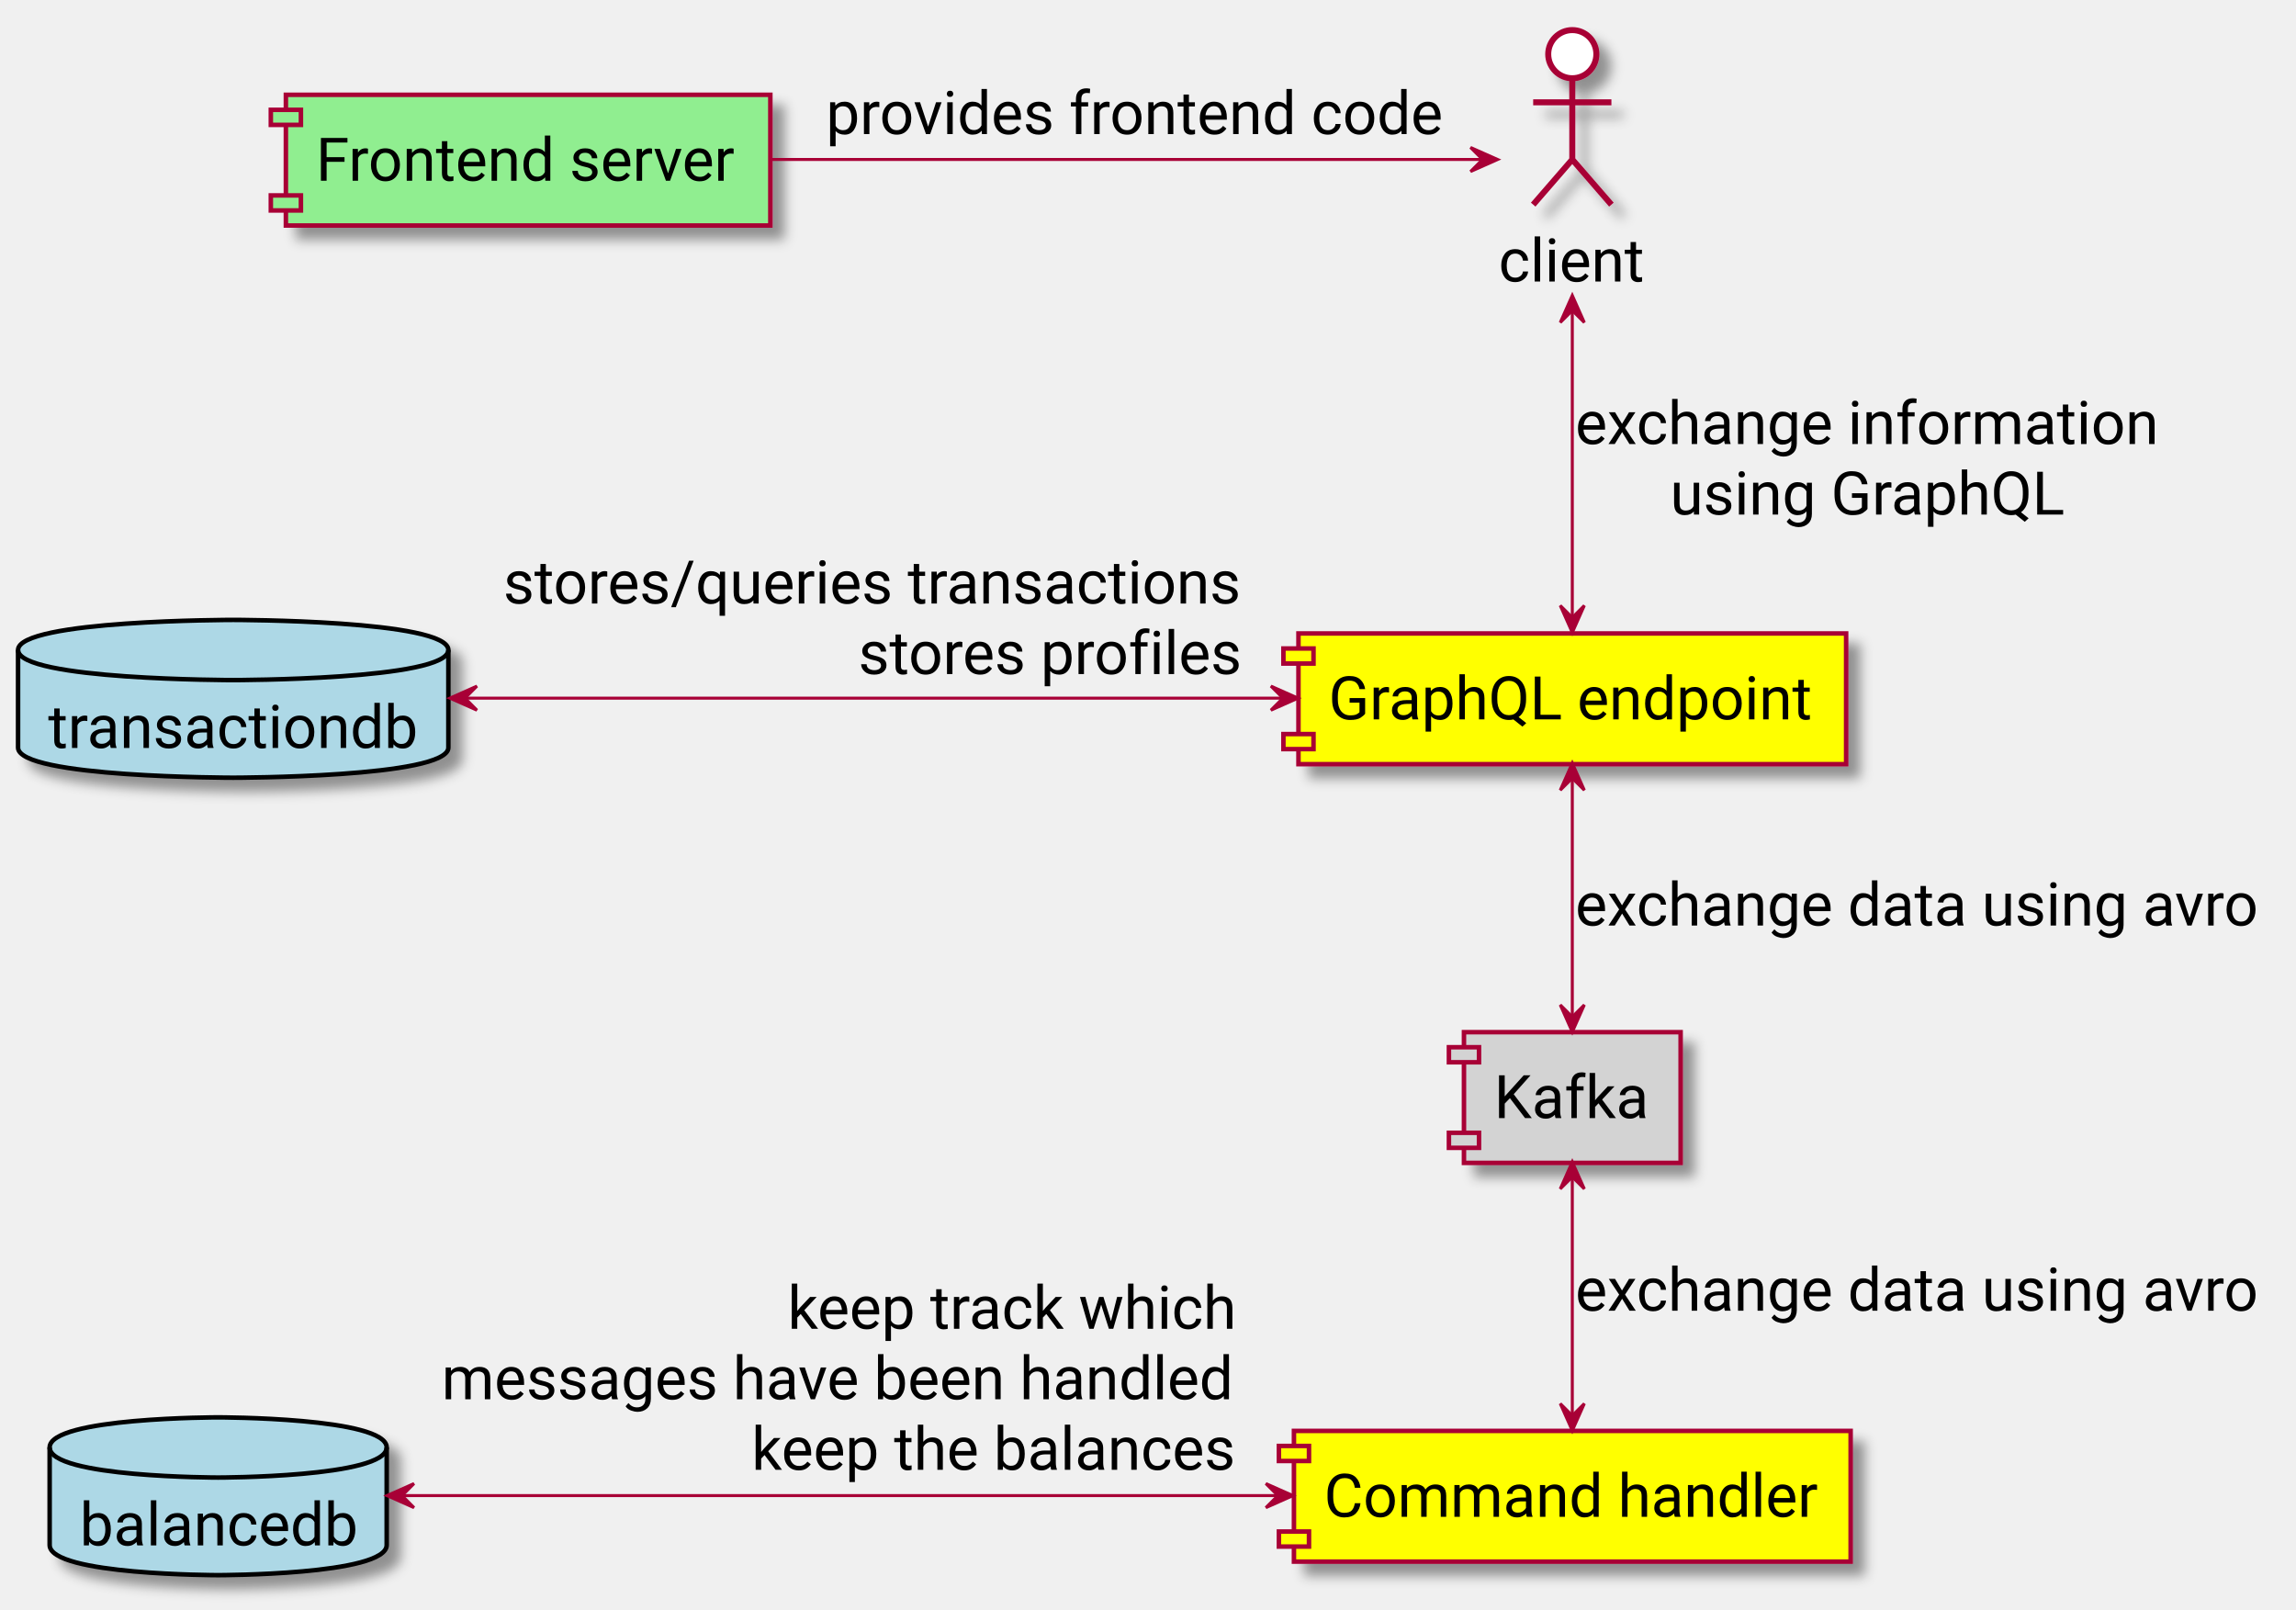
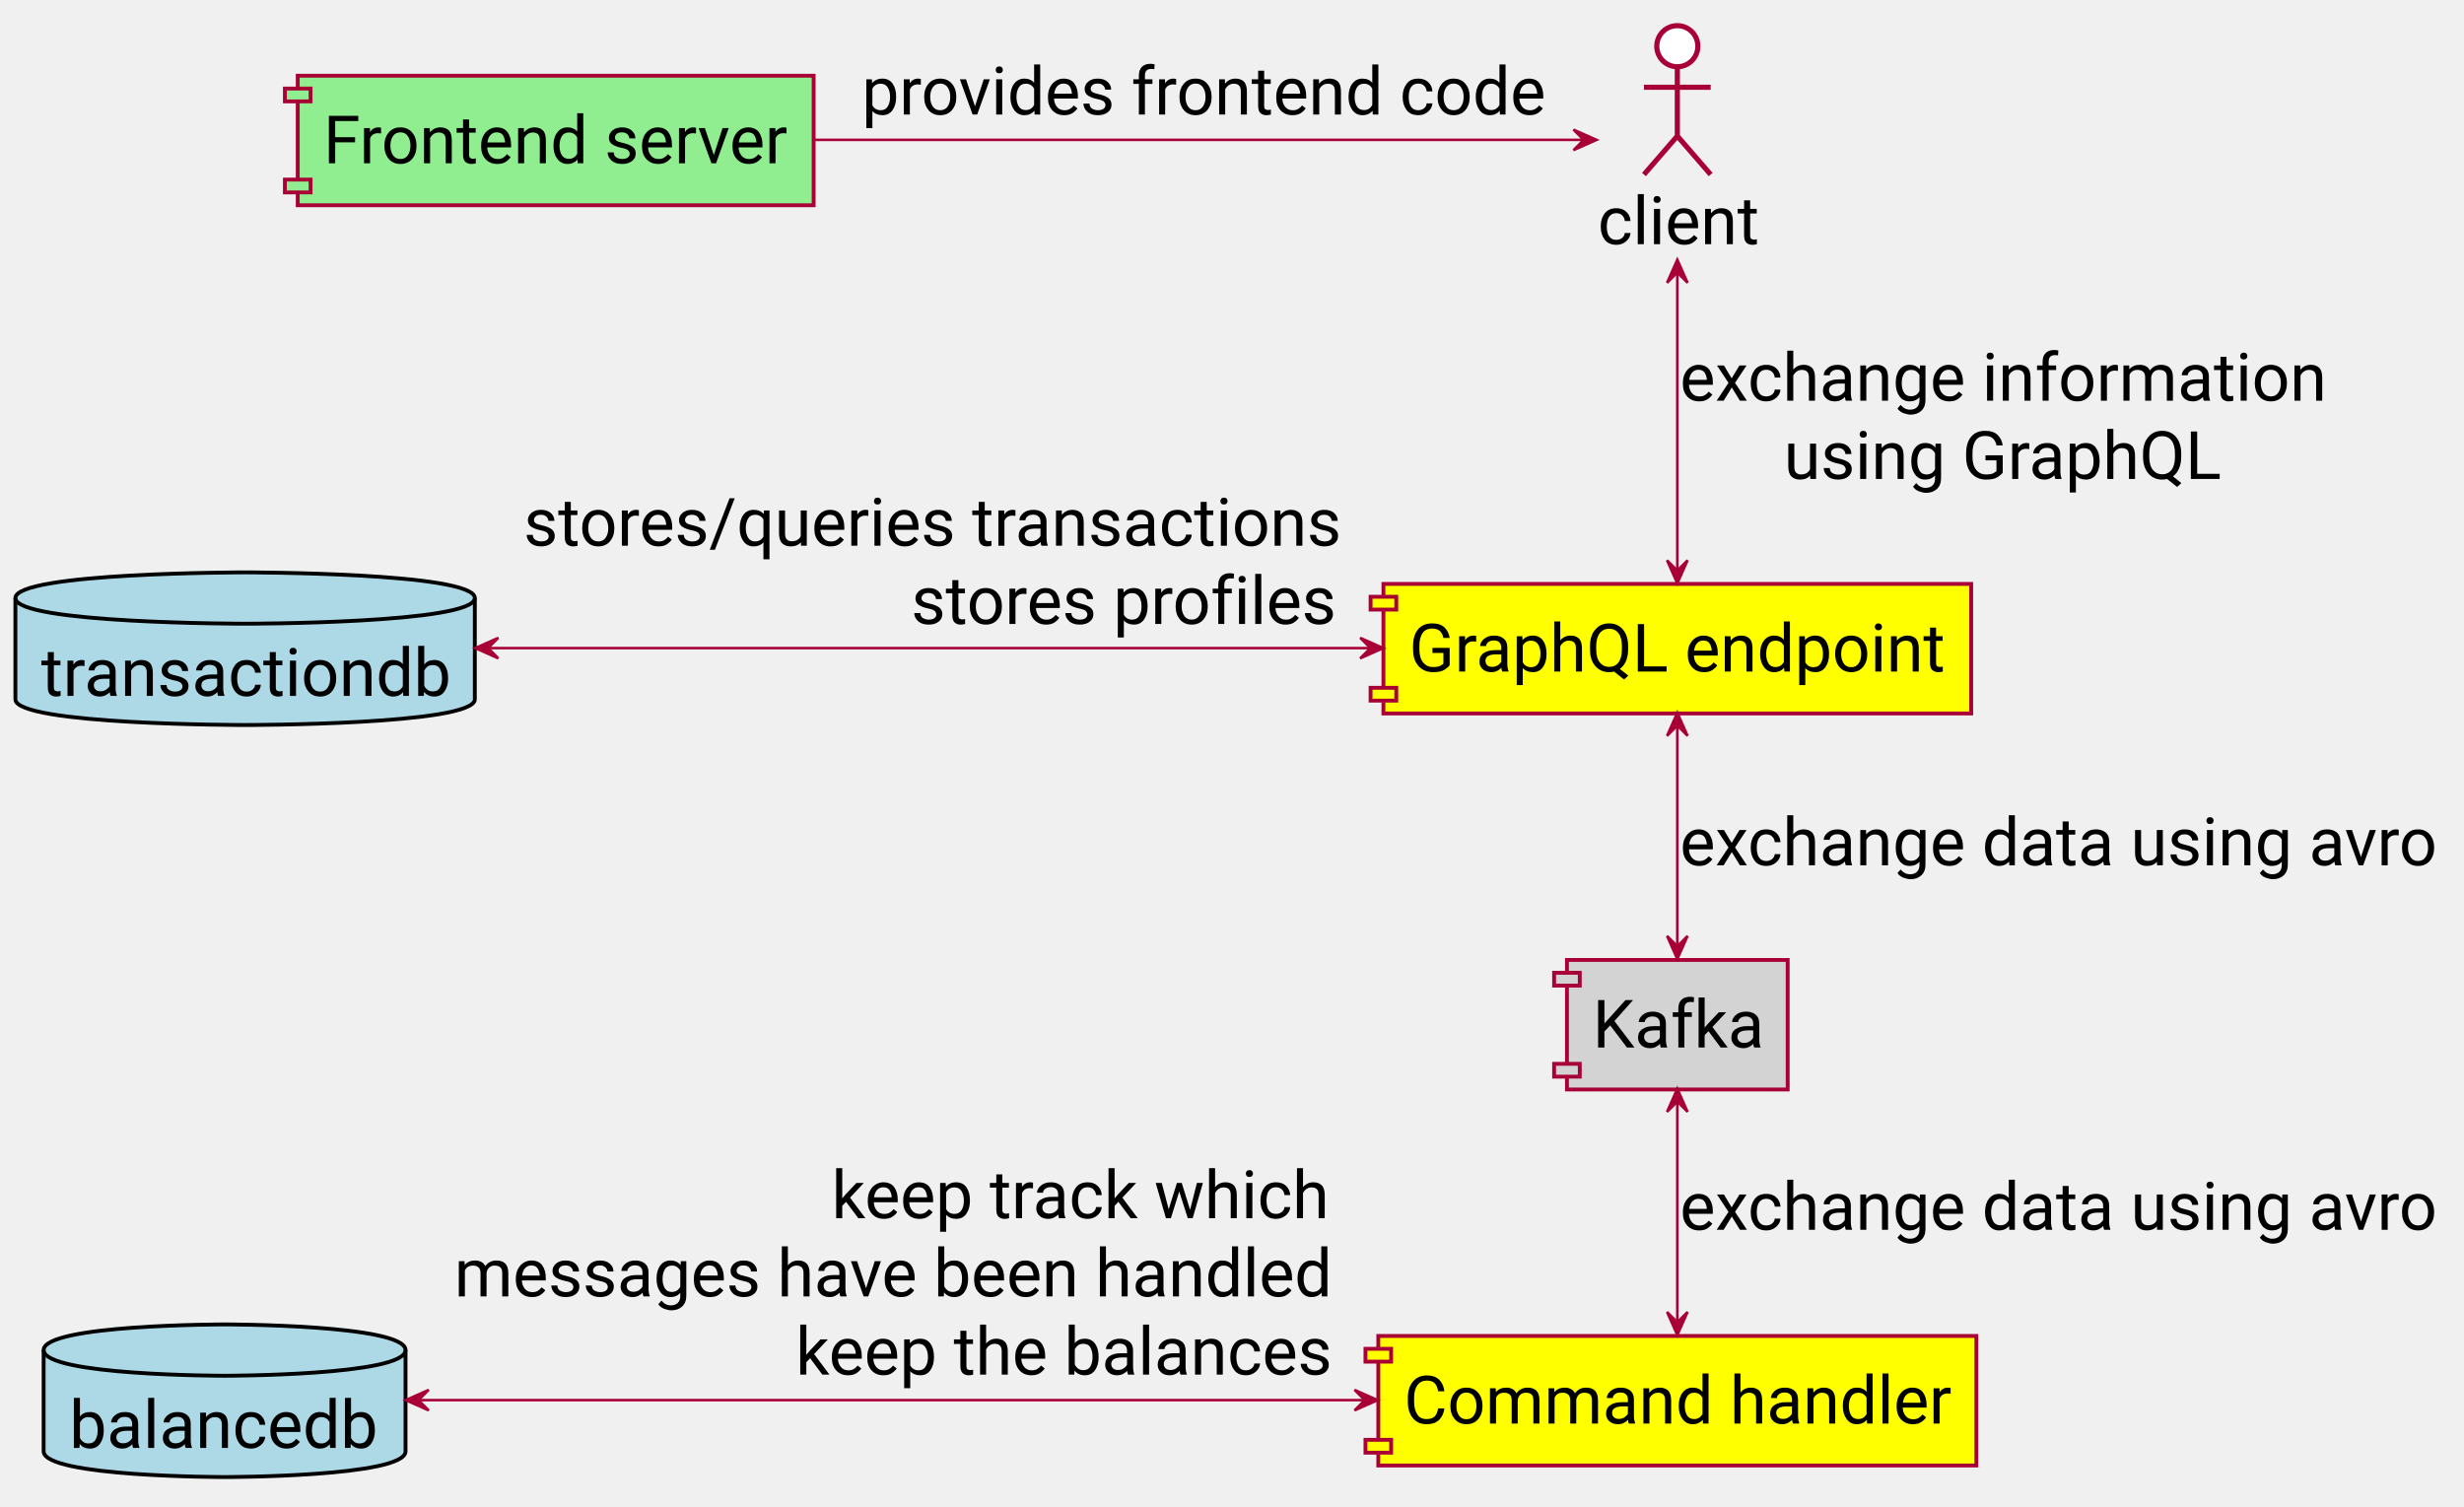
- <svg xmlns="http://www.w3.org/2000/svg" contentScriptType="application/ecmascript" contentStyleType="text/css" height="1070px" preserveAspectRatio="none" style="width:1526px;height:1070px;" version="1.1" viewBox="0 0 1526 1070" width="1526px" zoomAndPan="magnify">
-   <defs>
-     <filter height="300%" id="f1wq3j7gvr6u9t" width="300%" x="-1" y="-1">
-       <feGaussianBlur result="blurOut" stdDeviation="4.0" />
-       <feColorMatrix in="blurOut" result="blurOut2" type="matrix" values="0 0 0 0 0 0 0 0 0 0 0 0 0 0 0 0 0 0 .4 0" />
-       <feOffset dx="8.0" dy="8.0" in="blurOut2" result="blurOut3" />
-       <feBlend in="SourceGraphic" in2="blurOut3" mode="normal" />
-     </filter>
-   </defs>
+ <svg xmlns="http://www.w3.org/2000/svg" contentScriptType="application/ecmascript" contentStyleType="text/css" height="1174px" preserveAspectRatio="none" style="width:1920px;height:1174px;" version="1.1" viewBox="0 0 1920 1174" width="1920px" zoomAndPan="magnify">
+   <defs />
  <g>
-     <path d="M33,962 C33,942 145,942 145,942 C145,942 257,942 257,962 L257,1026.875 C257,1046.875 145,1046.875 145,1046.875 C145,1046.875 33,1046.875 33,1026.875 L33,962 " fill="#ADD8E6" filter="url(#f1wq3j7gvr6u9t)" style="stroke: #000000; stroke-width: 3.0;" />
-     <path d="M33,962 C33,982 145,982 145,982 C145,982 257,982 257,962 " fill="none" style="stroke: #000000; stroke-width: 3.0;" />
-     <text fill="#000000" font-family="Roboto" font-size="40" lengthAdjust="spacingAndGlyphs" textLength="184" x="53" y="1027.109">balancedb</text>
-     <path d="M12,432 C12,412 155,412 155,412 C155,412 298,412 298,432 L298,496.875 C298,516.875 155,516.875 155,516.875 C155,516.875 12,516.875 12,496.875 L12,432 " fill="#ADD8E6" filter="url(#f1wq3j7gvr6u9t)" style="stroke: #000000; stroke-width: 3.0;" />
-     <path d="M12,432 C12,452 155,452 155,452 C155,452 298,452 298,432 " fill="none" style="stroke: #000000; stroke-width: 3.0;" />
-     <text fill="#000000" font-family="Roboto" font-size="40" lengthAdjust="spacingAndGlyphs" textLength="246" x="32" y="497.109">transactiondb</text>
-     <rect fill="#D3D3D3" filter="url(#f1wq3j7gvr6u9t)" height="86.875" style="stroke: #A80036; stroke-width: 3.0;" width="144" x="973" y="686" />
-     <rect fill="#D3D3D3" height="10" style="stroke: #A80036; stroke-width: 3.0;" width="20" x="963" y="696" />
-     <rect fill="#D3D3D3" height="10" style="stroke: #A80036; stroke-width: 3.0;" width="20" x="963" y="752.875" />
-     <text fill="#000000" font-family="Roboto" font-size="40" lengthAdjust="spacingAndGlyphs" textLength="104" x="993" y="743.109">Kafka</text>
-     <rect fill="#FFFF00" filter="url(#f1wq3j7gvr6u9t)" height="86.875" style="stroke: #A80036; stroke-width: 3.0;" width="370" x="860" y="951" />
-     <rect fill="#FFFF00" height="10" style="stroke: #A80036; stroke-width: 3.0;" width="20" x="850" y="961" />
-     <rect fill="#FFFF00" height="10" style="stroke: #A80036; stroke-width: 3.0;" width="20" x="850" y="1017.875" />
-     <text fill="#000000" font-family="Roboto" font-size="40" lengthAdjust="spacingAndGlyphs" textLength="330" x="880" y="1008.109">Command handler</text>
-     <rect fill="#FFFF00" filter="url(#f1wq3j7gvr6u9t)" height="86.875" style="stroke: #A80036; stroke-width: 3.0;" width="364" x="863" y="421" />
-     <rect fill="#FFFF00" height="10" style="stroke: #A80036; stroke-width: 3.0;" width="20" x="853" y="431" />
-     <rect fill="#FFFF00" height="10" style="stroke: #A80036; stroke-width: 3.0;" width="20" x="853" y="487.875" />
-     <text fill="#000000" font-family="Roboto" font-size="40" lengthAdjust="spacingAndGlyphs" textLength="324" x="883" y="478.109">GraphQL endpoint</text>
-     <rect fill="#90EE90" filter="url(#f1wq3j7gvr6u9t)" height="86.875" style="stroke: #A80036; stroke-width: 3.0;" width="322" x="190" y="63" />
-     <rect fill="#90EE90" height="10" style="stroke: #A80036; stroke-width: 3.0;" width="20" x="180" y="73" />
-     <rect fill="#90EE90" height="10" style="stroke: #A80036; stroke-width: 3.0;" width="20" x="180" y="129.875" />
-     <text fill="#000000" font-family="Roboto" font-size="40" lengthAdjust="spacingAndGlyphs" textLength="282" x="210" y="120.109">Frontend server</text>
-     <ellipse cx="1045" cy="36" fill="#FFFFFF" filter="url(#f1wq3j7gvr6u9t)" rx="16" ry="16" style="stroke: #A80036; stroke-width: 4.0;" />
-     <path d="M1045,52 L1045,106 M1019,68 L1071,68 M1045,106 L1019,136 M1045,106 L1071,136 " fill="none" filter="url(#f1wq3j7gvr6u9t)" style="stroke: #A80036; stroke-width: 4.0;" />
-     <text fill="#000000" font-family="Roboto" font-size="40" lengthAdjust="spacingAndGlyphs" textLength="98" x="996" y="187.109">client</text>
-     <path d="M267.962,994 C417.583,994 672.074,994 848.867,994 " fill="none" id="pgb-ch" style="stroke: #A80036; stroke-width: 2.0;" />
-     <polygon fill="#A80036" points="859.338,994,841.338,986,849.338,994,841.338,1002,859.338,994" style="stroke: #A80036; stroke-width: 2.0;" />
-     <polygon fill="#A80036" points="257.166,994,275.166,1002,267.166,994,275.166,986,257.166,994" style="stroke: #A80036; stroke-width: 2.0;" />
-     <text fill="#000000" font-family="Roboto" font-size="40" lengthAdjust="spacingAndGlyphs" textLength="300" x="523.5" y="883.109">keep track which</text>
-     <text fill="#000000" font-family="Roboto" font-size="40" lengthAdjust="spacingAndGlyphs" textLength="530" x="293.5" y="929.984">messages have been handled</text>
-     <text fill="#000000" font-family="Roboto" font-size="40" lengthAdjust="spacingAndGlyphs" textLength="324" x="499.5" y="976.859">keep the balances</text>
-     <path d="M308.999,464 C459.597,464 689.38,464 852.079,464 " fill="none" id="pgt-ge" style="stroke: #A80036; stroke-width: 2.0;" />
-     <polygon fill="#A80036" points="862.697,464,844.697,456,852.697,464,844.697,472,862.697,464" style="stroke: #A80036; stroke-width: 2.0;" />
-     <polygon fill="#A80036" points="298.983,464,316.983,472,308.983,464,316.983,456,298.983,464" style="stroke: #A80036; stroke-width: 2.0;" />
-     <text fill="#000000" font-family="Roboto" font-size="40" lengthAdjust="spacingAndGlyphs" textLength="492" x="334.5" y="401.109">stores/queries transactions</text>
-     <text fill="#000000" font-family="Roboto" font-size="40" lengthAdjust="spacingAndGlyphs" textLength="256" x="570.5" y="447.984">stores profiles</text>
-     <path d="M512.836,106 C663.857,106 881.052,106 985.054,106 " fill="none" id="fs-&gt;cl" style="stroke: #A80036; stroke-width: 2.0;" />
-     <polygon fill="#A80036" points="995.361,106,977.361,98,985.361,106,977.361,114,995.361,106" style="stroke: #A80036; stroke-width: 2.0;" />
-     <text fill="#000000" font-family="Roboto" font-size="40" lengthAdjust="spacingAndGlyphs" textLength="410" x="549" y="89.109">provides frontend code</text>
-     <path d="M1045,206.577 C1045,272.612 1045,356.394 1045,410.11 " fill="none" id="cl-ge" style="stroke: #A80036; stroke-width: 2.0;" />
-     <polygon fill="#A80036" points="1045,420.438,1053,402.438,1045,410.438,1037,402.438,1045,420.438" style="stroke: #A80036; stroke-width: 2.0;" />
-     <polygon fill="#A80036" points="1045,196.339,1037,214.339,1045,206.339,1053,214.339,1045,196.339" style="stroke: #A80036; stroke-width: 2.0;" />
-     <text fill="#000000" font-family="Roboto" font-size="40" lengthAdjust="spacingAndGlyphs" textLength="390" x="1047" y="295.109">exchange information</text>
-     <text fill="#000000" font-family="Roboto" font-size="40" lengthAdjust="spacingAndGlyphs" textLength="264" x="1110" y="341.984">using GraphQL</text>
-     <path d="M1045,782.374 C1045,828.466 1045,894.717 1045,940.767 " fill="none" id="ka-ch" style="stroke: #A80036; stroke-width: 2.0;" />
-     <polygon fill="#A80036" points="1045,950.852,1053,932.852,1045,940.852,1037,932.852,1045,950.852" style="stroke: #A80036; stroke-width: 2.0;" />
-     <polygon fill="#A80036" points="1045,772.167,1037,790.167,1045,782.167,1053,790.167,1045,772.167" style="stroke: #A80036; stroke-width: 2.0;" />
-     <text fill="#000000" font-family="Roboto" font-size="40" lengthAdjust="spacingAndGlyphs" textLength="456" x="1047" y="871.109">exchange data using avro</text>
-     <path d="M1045,517.374 C1045,563.466 1045,629.717 1045,675.767 " fill="none" id="ge-ka" style="stroke: #A80036; stroke-width: 2.0;" />
-     <polygon fill="#A80036" points="1045,685.852,1053,667.852,1045,675.852,1037,667.852,1045,685.852" style="stroke: #A80036; stroke-width: 2.0;" />
-     <polygon fill="#A80036" points="1045,507.167,1037,525.167,1045,517.167,1053,525.167,1045,507.167" style="stroke: #A80036; stroke-width: 2.0;" />
-     <text fill="#000000" font-family="Roboto" font-size="40" lengthAdjust="spacingAndGlyphs" textLength="456" x="1047" y="615.109">exchange data using avro</text>
+     <path d="M34,1052 C34,1032 175,1032 175,1032 C175,1032 316,1032 316,1052 L316,1130.938 C316,1150.938 175,1150.938 175,1150.938 C175,1150.938 34,1150.938 34,1130.938 L34,1052 " fill="#ADD8E6" style="stroke: #000000; stroke-width: 3.0;" />
+     <path d="M34,1052 C34,1072 175,1072 175,1072 C175,1072 316,1072 316,1052 " fill="none" style="stroke: #000000; stroke-width: 3.0;" />
+     <text fill="#000000" font-family="Roboto" font-size="52" lengthAdjust="spacingAndGlyphs" textLength="242" x="54" y="1128.242">balancedb</text>
+     <path d="M12,466 C12,446 191,446 191,446 C191,446 370,446 370,466 L370,544.938 C370,564.938 191,564.938 191,564.938 C191,564.938 12,564.938 12,544.938 L12,466 " fill="#ADD8E6" style="stroke: #000000; stroke-width: 3.0;" />
+     <path d="M12,466 C12,486 191,486 191,486 C191,486 370,486 370,466 " fill="none" style="stroke: #000000; stroke-width: 3.0;" />
+     <text fill="#000000" font-family="Roboto" font-size="52" lengthAdjust="spacingAndGlyphs" textLength="318" x="32" y="542.242">transactiondb</text>
+     <rect fill="#D3D3D3" height="100.938" style="stroke: #A80036; stroke-width: 3.0;" width="172" x="1221" y="748" />
+     <rect fill="#D3D3D3" height="10" style="stroke: #A80036; stroke-width: 3.0;" width="20" x="1211" y="758" />
+     <rect fill="#D3D3D3" height="10" style="stroke: #A80036; stroke-width: 3.0;" width="20" x="1211" y="828.938" />
+     <text fill="#000000" font-family="Roboto" font-size="52" lengthAdjust="spacingAndGlyphs" textLength="132" x="1241" y="816.242">Kafka</text>
+     <rect fill="#FFFF00" height="100.938" style="stroke: #A80036; stroke-width: 3.0;" width="466" x="1074" y="1041" />
+     <rect fill="#FFFF00" height="10" style="stroke: #A80036; stroke-width: 3.0;" width="20" x="1064" y="1051" />
+     <rect fill="#FFFF00" height="10" style="stroke: #A80036; stroke-width: 3.0;" width="20" x="1064" y="1121.938" />
+     <text fill="#000000" font-family="Roboto" font-size="52" lengthAdjust="spacingAndGlyphs" textLength="426" x="1094" y="1109.242">Command handler</text>
+     <rect fill="#FFFF00" height="100.938" style="stroke: #A80036; stroke-width: 3.0;" width="458" x="1078" y="455" />
+     <rect fill="#FFFF00" height="10" style="stroke: #A80036; stroke-width: 3.0;" width="20" x="1068" y="465" />
+     <rect fill="#FFFF00" height="10" style="stroke: #A80036; stroke-width: 3.0;" width="20" x="1068" y="535.938" />
+     <text fill="#000000" font-family="Roboto" font-size="52" lengthAdjust="spacingAndGlyphs" textLength="418" x="1098" y="523.242">GraphQL endpoint</text>
+     <rect fill="#90EE90" height="100.938" style="stroke: #A80036; stroke-width: 3.0;" width="402" x="232" y="59" />
+     <rect fill="#90EE90" height="10" style="stroke: #A80036; stroke-width: 3.0;" width="20" x="222" y="69" />
+     <rect fill="#90EE90" height="10" style="stroke: #A80036; stroke-width: 3.0;" width="20" x="222" y="139.938" />
+     <text fill="#000000" font-family="Roboto" font-size="52" lengthAdjust="spacingAndGlyphs" textLength="362" x="252" y="127.242">Frontend server</text>
+     <ellipse cx="1307" cy="36" fill="#FFFFFF" rx="16" ry="16" style="stroke: #A80036; stroke-width: 4.0;" />
+     <path d="M1307,52 L1307,106 M1281,68 L1333,68 M1307,106 L1281,136 M1307,106 L1333,136 " fill="none" style="stroke: #A80036; stroke-width: 4.0;" />
+     <text fill="#000000" font-family="Roboto" font-size="52" lengthAdjust="spacingAndGlyphs" textLength="124" x="1245" y="190.242">client</text>
+     <path d="M326.219,1091 C514.653,1091 839.077,1091 1062.897,1091 " fill="none" id="pgb-ch" style="stroke: #A80036; stroke-width: 2.0;" />
+     <polygon fill="#A80036" points="1073.479,1091,1055.479,1083,1063.479,1091,1055.479,1099,1073.479,1091" style="stroke: #A80036; stroke-width: 2.0;" />
+     <polygon fill="#A80036" points="316.08,1091,334.08,1099,326.08,1091,334.08,1083,316.08,1091" style="stroke: #A80036; stroke-width: 2.0;" />
+     <text fill="#000000" font-family="Roboto" font-size="52" lengthAdjust="spacingAndGlyphs" textLength="388" x="648" y="949.242">keep track which</text>
+     <text fill="#000000" font-family="Roboto" font-size="52" lengthAdjust="spacingAndGlyphs" textLength="682" x="354" y="1010.18">messages have been handled</text>
+     <text fill="#000000" font-family="Roboto" font-size="52" lengthAdjust="spacingAndGlyphs" textLength="416" x="620" y="1071.117">keep the balances</text>
+     <path d="M380.546,505 C570.064,505 862.115,505 1067.548,505 " fill="none" id="pgt-ge" style="stroke: #A80036; stroke-width: 2.0;" />
+     <polygon fill="#A80036" points="1077.877,505,1059.877,497,1067.877,505,1059.877,513,1077.877,505" style="stroke: #A80036; stroke-width: 2.0;" />
+     <polygon fill="#A80036" points="370.305,505,388.305,513,380.305,505,388.305,497,370.305,505" style="stroke: #A80036; stroke-width: 2.0;" />
+     <text fill="#000000" font-family="Roboto" font-size="52" lengthAdjust="spacingAndGlyphs" textLength="632" x="408" y="425.242">stores/queries transactions</text>
+     <text fill="#000000" font-family="Roboto" font-size="52" lengthAdjust="spacingAndGlyphs" textLength="330" x="710" y="486.18">stores profiles</text>
+     <path d="M634.062,109 C825.267,109 1102.536,109 1233.385,109 " fill="none" id="fs-&gt;cl" style="stroke: #A80036; stroke-width: 2.0;" />
+     <polygon fill="#A80036" points="1244.069,109,1226.069,101,1234.069,109,1226.069,117,1244.069,109" style="stroke: #A80036; stroke-width: 2.0;" />
+     <text fill="#000000" font-family="Roboto" font-size="52" lengthAdjust="spacingAndGlyphs" textLength="536" x="671.5" y="89.242">provides frontend code</text>
+     <path d="M1307,212.68 C1307,286.339 1307,382.721 1307,444.266 " fill="none" id="cl-ge" style="stroke: #A80036; stroke-width: 2.0;" />
+     <polygon fill="#A80036" points="1307,454.586,1315,436.586,1307,444.586,1299,436.586,1307,454.586" style="stroke: #A80036; stroke-width: 2.0;" />
+     <polygon fill="#A80036" points="1307,202.345,1299,220.345,1307,212.345,1315,220.345,1307,202.345" style="stroke: #A80036; stroke-width: 2.0;" />
+     <text fill="#000000" font-family="Roboto" font-size="52" lengthAdjust="spacingAndGlyphs" textLength="502" x="1309" y="312.242">exchange information</text>
+     <text fill="#000000" font-family="Roboto" font-size="52" lengthAdjust="spacingAndGlyphs" textLength="340" x="1390" y="373.18">using GraphQL</text>
+     <path d="M1307,858.777 C1307,908.91 1307,979.704 1307,1029.92 " fill="none" id="ka-ch" style="stroke: #A80036; stroke-width: 2.0;" />
+     <polygon fill="#A80036" points="1307,1040.308,1315,1022.308,1307,1030.308,1299,1022.308,1307,1040.308" style="stroke: #A80036; stroke-width: 2.0;" />
+     <polygon fill="#A80036" points="1307,848.368,1299,866.368,1307,858.368,1315,866.368,1307,848.368" style="stroke: #A80036; stroke-width: 2.0;" />
+     <text fill="#000000" font-family="Roboto" font-size="52" lengthAdjust="spacingAndGlyphs" textLength="588" x="1309" y="958.242">exchange data using avro</text>
+     <path d="M1307,565.777 C1307,615.91 1307,686.704 1307,736.92 " fill="none" id="ge-ka" style="stroke: #A80036; stroke-width: 2.0;" />
+     <polygon fill="#A80036" points="1307,747.308,1315,729.308,1307,737.308,1299,729.308,1307,747.308" style="stroke: #A80036; stroke-width: 2.0;" />
+     <polygon fill="#A80036" points="1307,555.368,1299,573.368,1307,565.368,1315,573.368,1307,555.368" style="stroke: #A80036; stroke-width: 2.0;" />
+     <text fill="#000000" font-family="Roboto" font-size="52" lengthAdjust="spacingAndGlyphs" textLength="588" x="1309" y="674.242">exchange data using avro</text>
  </g>
</svg>
